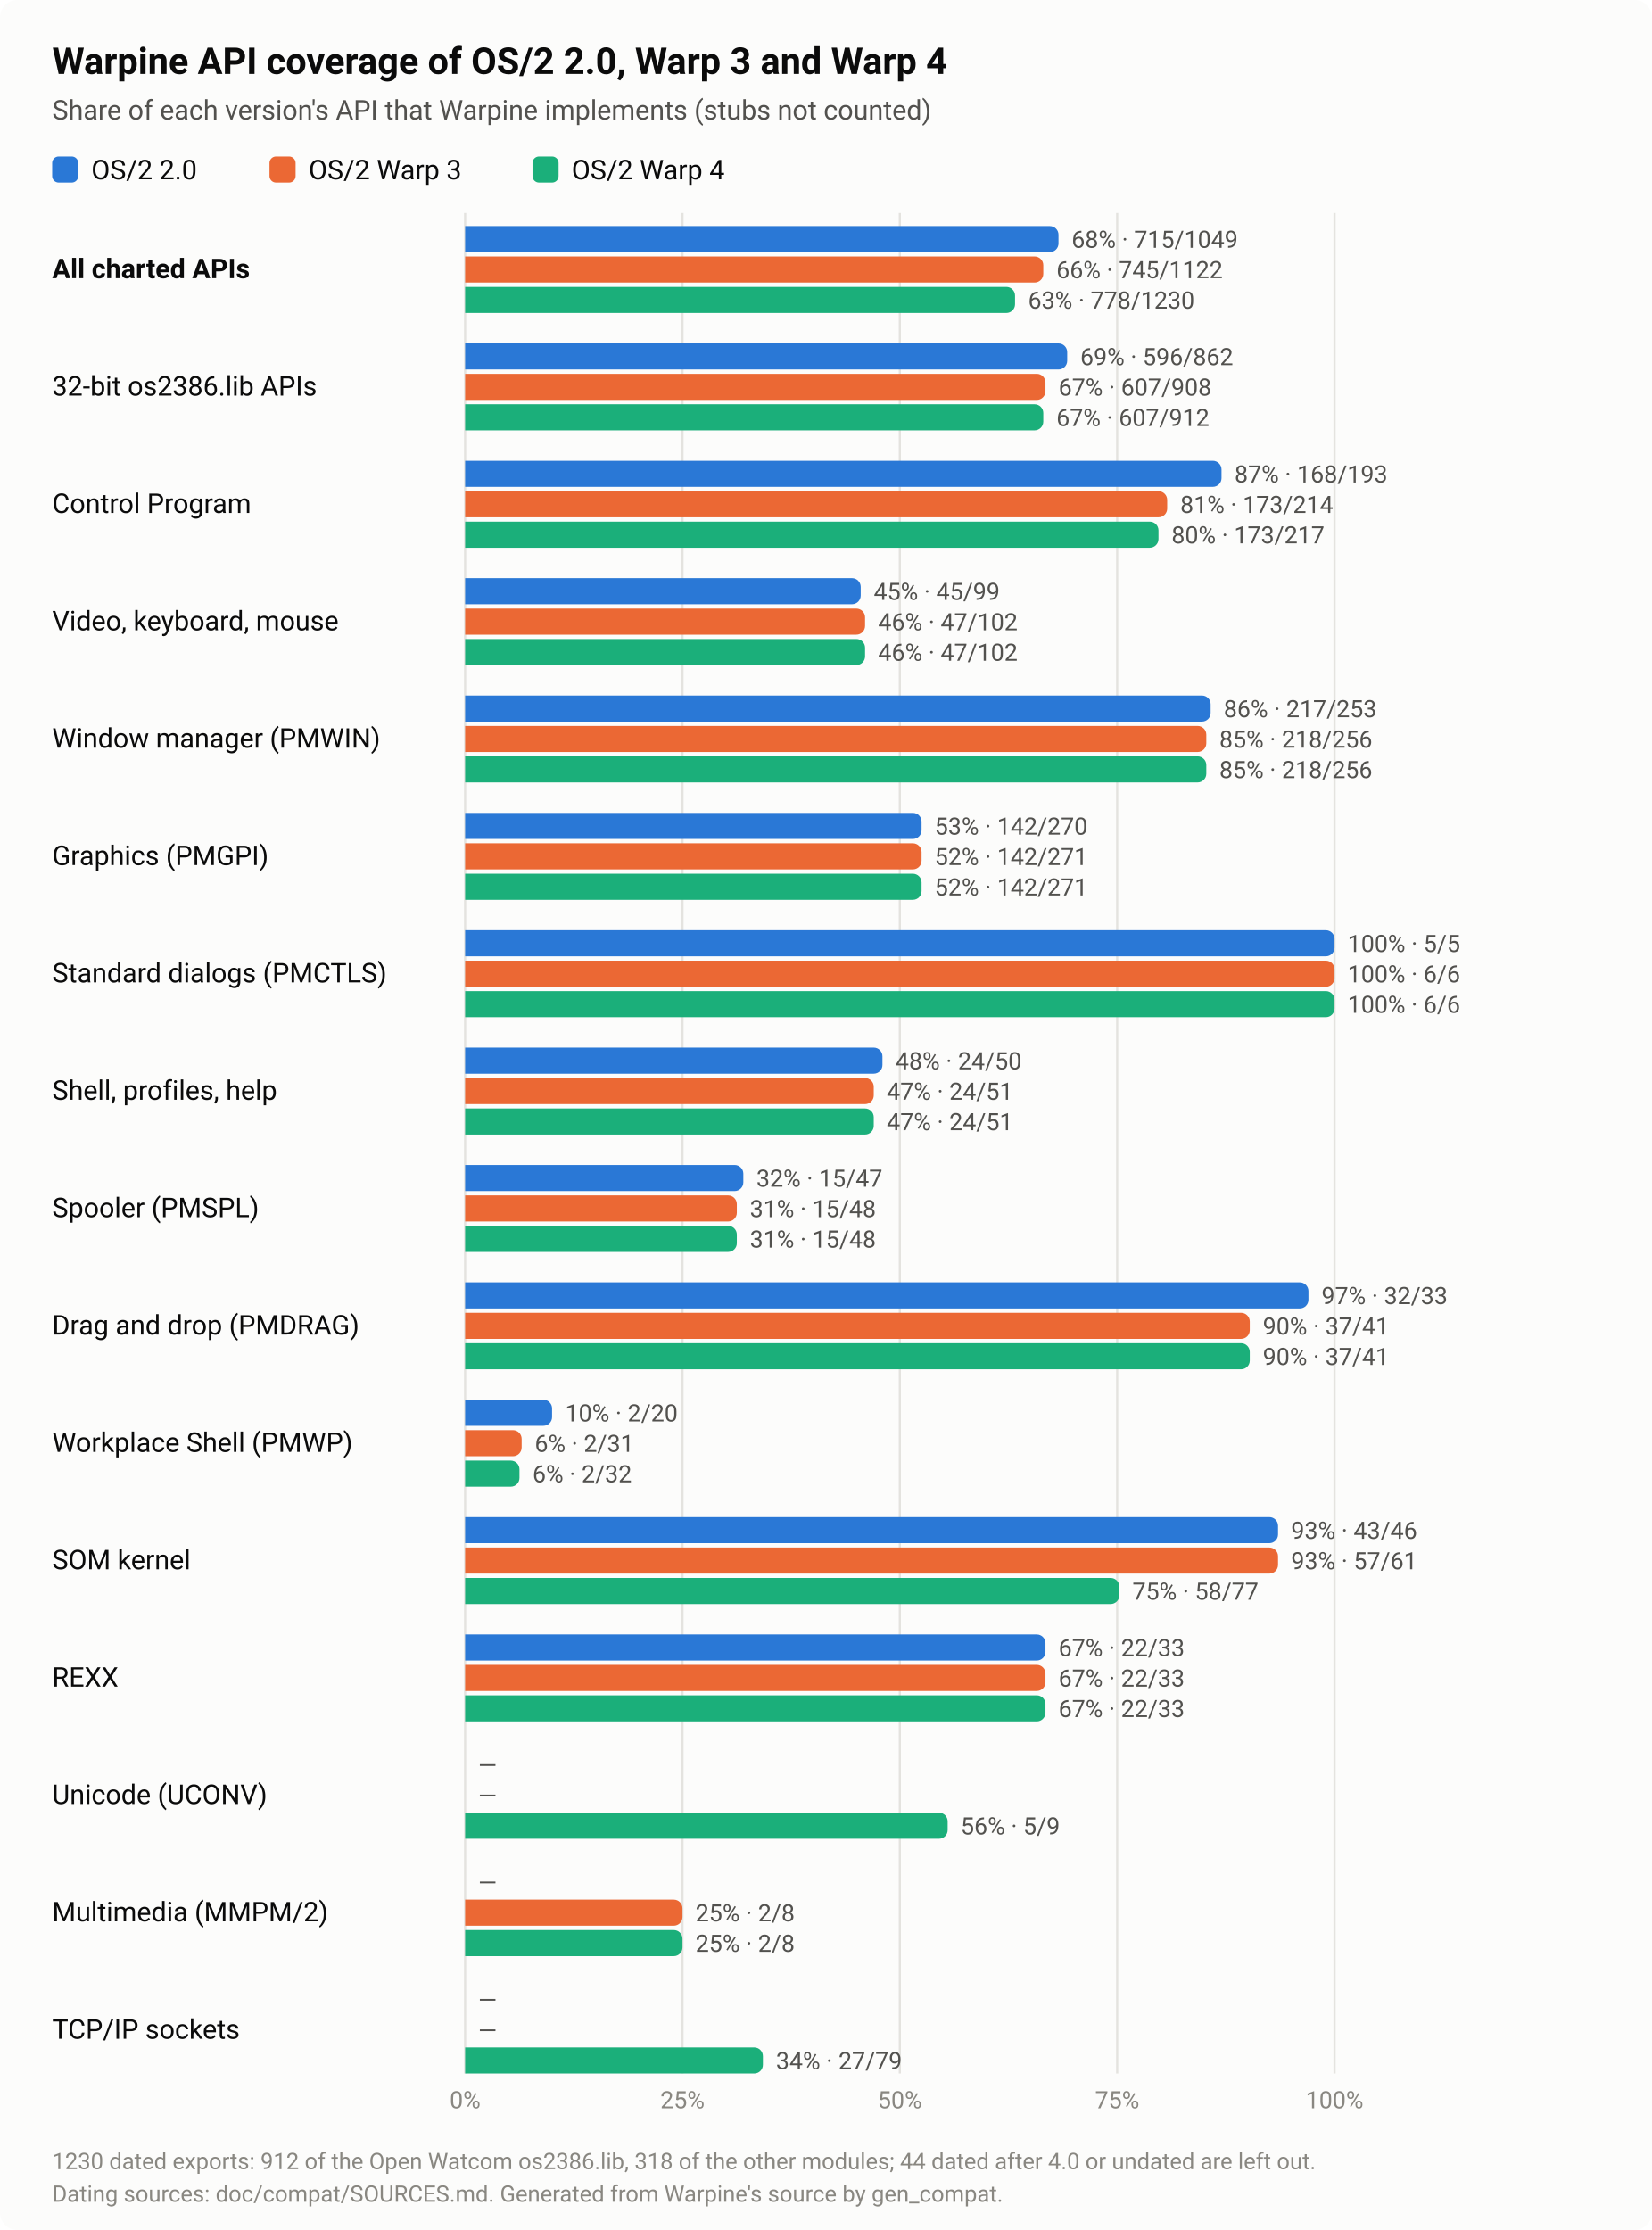
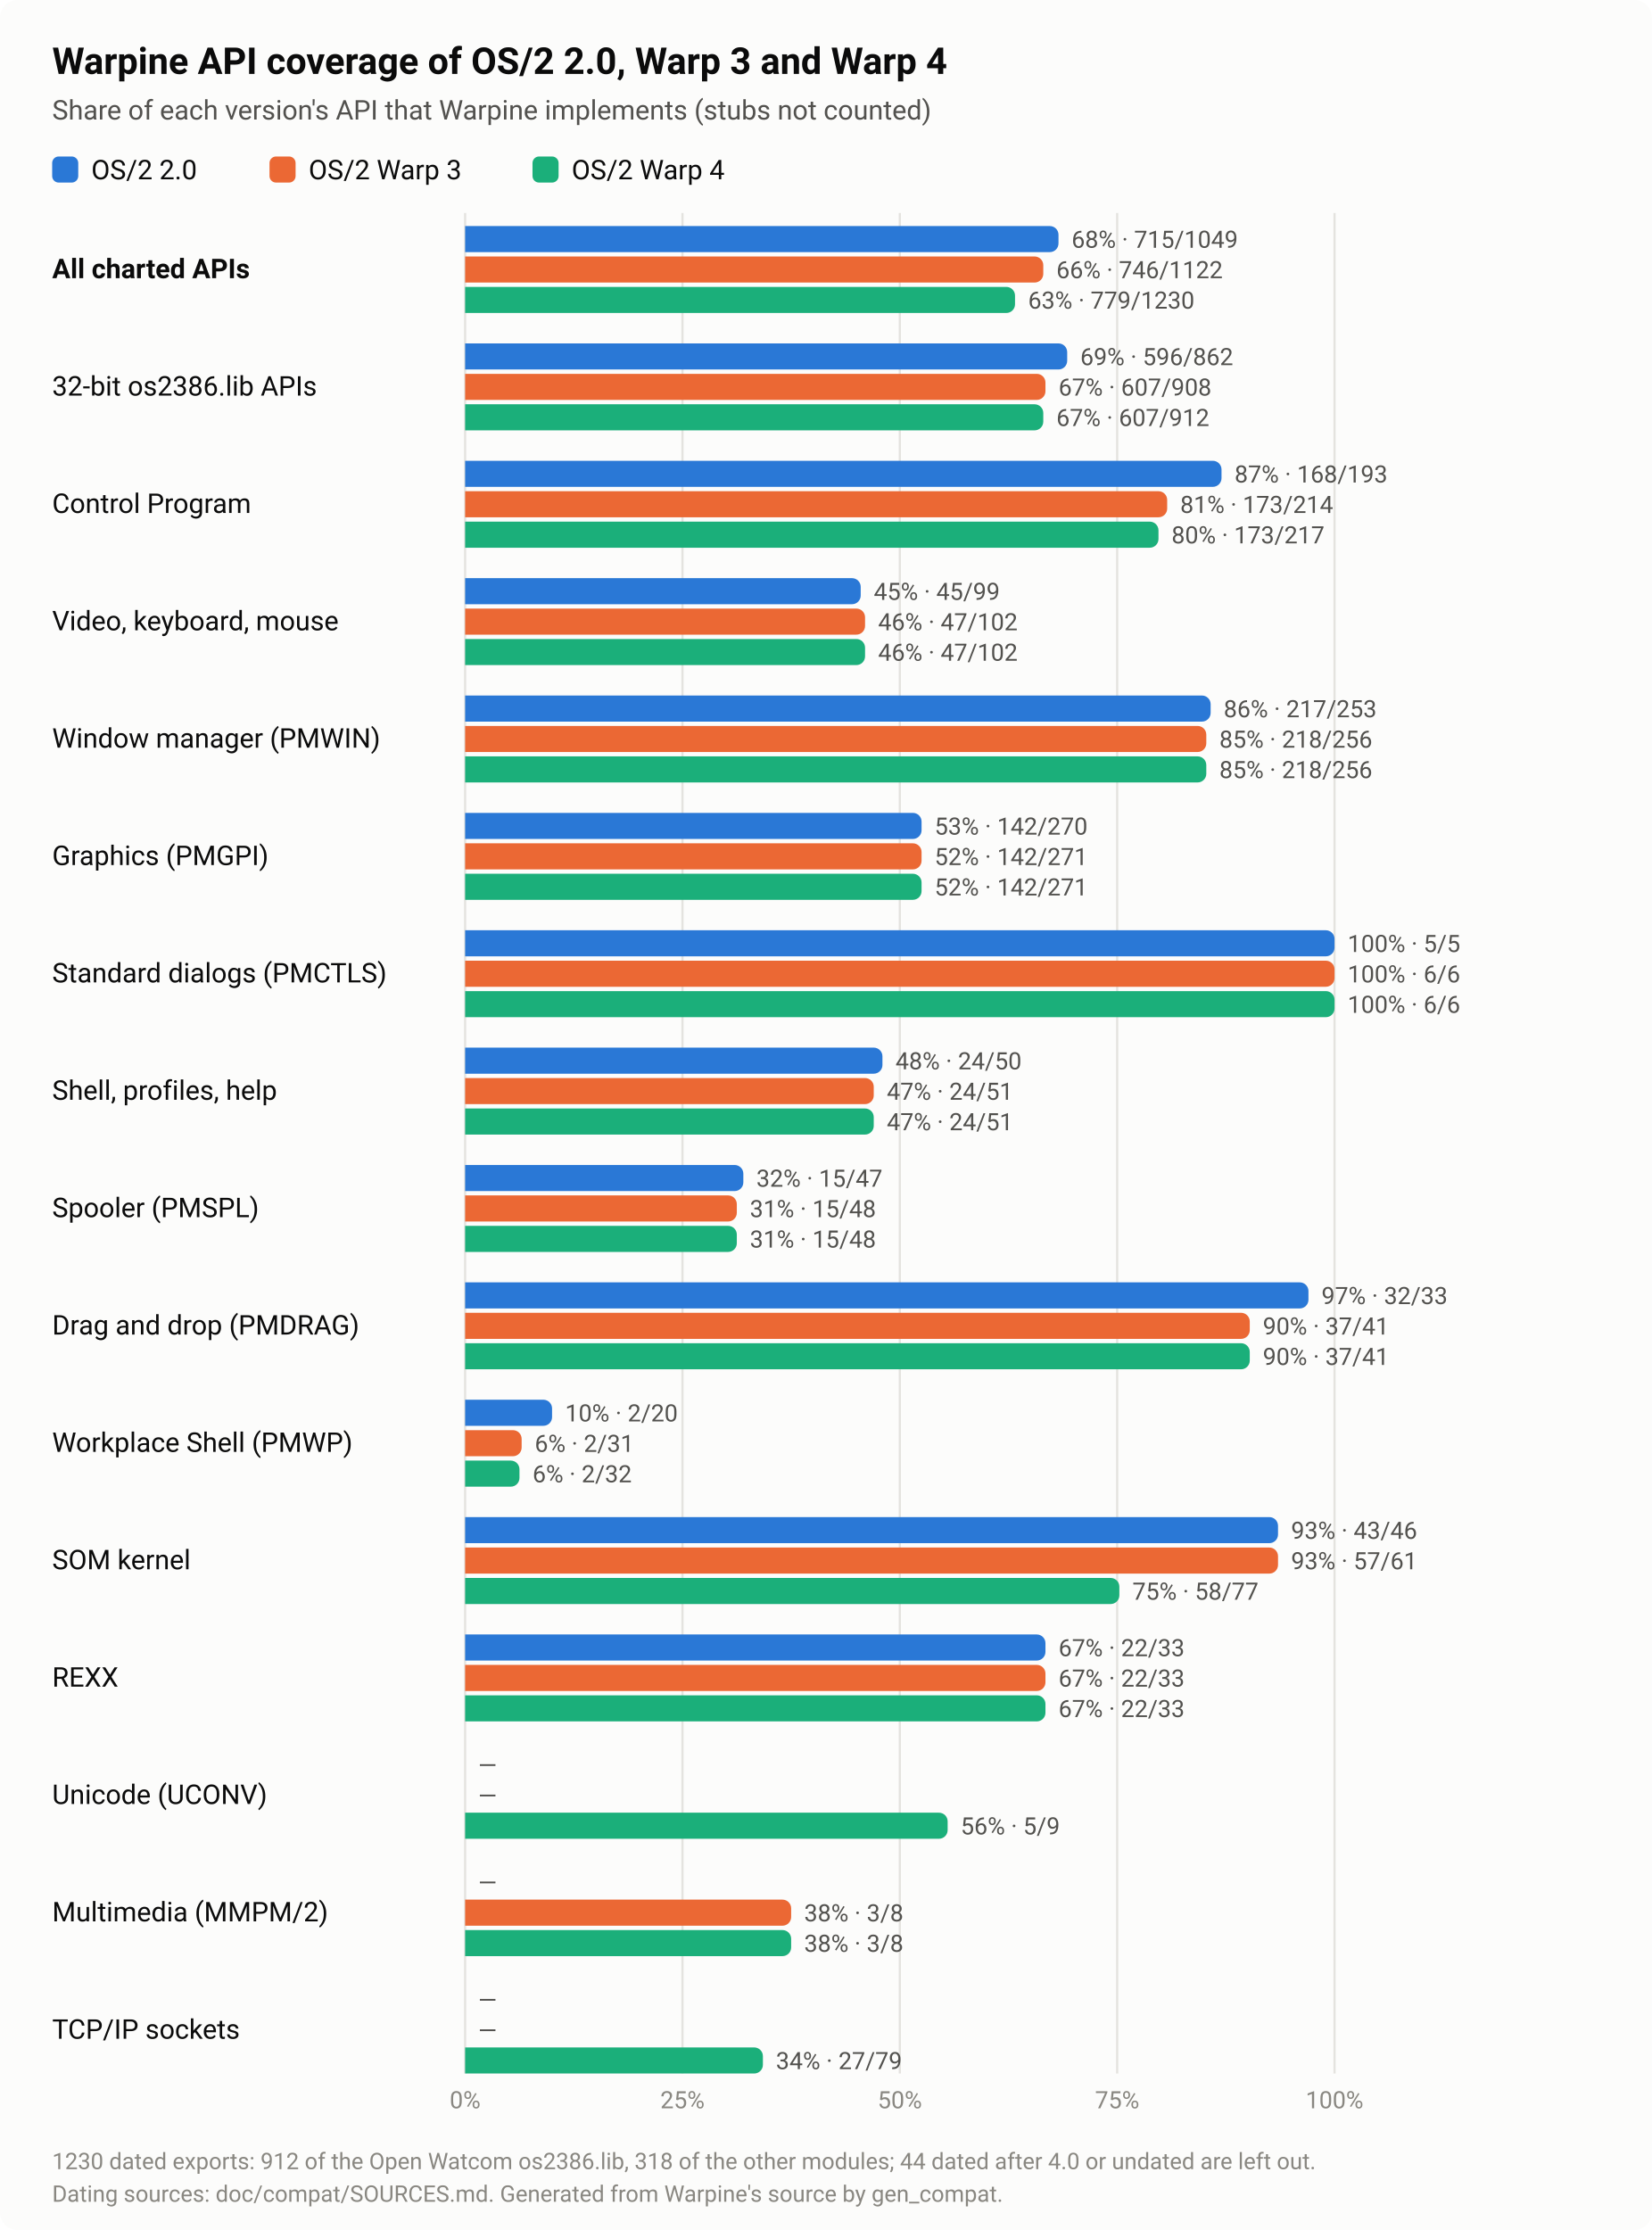
<svg xmlns="http://www.w3.org/2000/svg" width="760" height="1026" viewBox="0 0 760 1026" role="img" aria-labelledby="t d" font-family="system-ui, -apple-system, 'Segoe UI', Roboto, 'Helvetica Neue', Arial, sans-serif">
  <rect width="760" height="1026" rx="8" fill="#fcfcfb" />
  <text x="24" y="34" font-size="17" font-weight="600" fill="#0b0b0b">Warpine API coverage of OS/2 2.0, Warp 3 and Warp 4</text>
  <text x="24" y="55" font-size="12.5" fill="#52514e">Share of each version's API that Warpine implements (stubs not counted)</text>
  <rect x="24" y="72" width="12" height="12" rx="3" fill="#2a78d6" />
  <text x="42" y="82.5" font-size="12.5" fill="#0b0b0b">OS/2 2.0</text>
  <rect x="124" y="72" width="12" height="12" rx="3" fill="#eb6834" />
  <text x="142" y="82.5" font-size="12.5" fill="#0b0b0b">OS/2 Warp 3</text>
  <rect x="245" y="72" width="12" height="12" rx="3" fill="#1baf7a" />
  <text x="263" y="82.5" font-size="12.5" fill="#0b0b0b">OS/2 Warp 4</text>
  <line x1="214" y1="98" x2="214" y2="954" stroke="#e4e3df" stroke-width="1" />
  <text x="214" y="970" font-size="11" text-anchor="middle" fill="#898781">0%</text>
  <line x1="314" y1="98" x2="314" y2="954" stroke="#e4e3df" stroke-width="1" />
  <text x="314" y="970" font-size="11" text-anchor="middle" fill="#898781">25%</text>
  <line x1="414" y1="98" x2="414" y2="954" stroke="#e4e3df" stroke-width="1" />
  <text x="414" y="970" font-size="11" text-anchor="middle" fill="#898781">50%</text>
  <line x1="514" y1="98" x2="514" y2="954" stroke="#e4e3df" stroke-width="1" />
  <text x="514" y="970" font-size="11" text-anchor="middle" fill="#898781">75%</text>
  <line x1="614" y1="98" x2="614" y2="954" stroke="#e4e3df" stroke-width="1" />
  <text x="614" y="970" font-size="11" text-anchor="middle" fill="#898781">100%</text>
  <text x="24" y="128" font-size="12.5" font-weight="600" fill="#0b0b0b">All charted APIs</text>
  <path d="M214 104h269a4 4 0 0 1 4 4v4a4 4 0 0 1 -4 4h-269z" fill="#2a78d6" />
  <text x="493" y="114" font-size="11" fill="#52514e">68% · 715/1049</text>
  <path d="M214 118h262a4 4 0 0 1 4 4v4a4 4 0 0 1 -4 4h-262z" fill="#eb6834" />
-   <text x="486" y="128" font-size="11" fill="#52514e">66% · 745/1122</text>
+   <text x="486" y="128" font-size="11" fill="#52514e">66% · 746/1122</text>
  <path d="M214 132h249a4 4 0 0 1 4 4v4a4 4 0 0 1 -4 4h-249z" fill="#1baf7a" />
-   <text x="473" y="142" font-size="11" fill="#52514e">63% · 778/1230</text>
+   <text x="473" y="142" font-size="11" fill="#52514e">63% · 779/1230</text>
  <text x="24" y="182" font-size="12.5" font-weight="400" fill="#0b0b0b">32-bit os2386.lib APIs</text>
  <path d="M214 158h273a4 4 0 0 1 4 4v4a4 4 0 0 1 -4 4h-273z" fill="#2a78d6" />
  <text x="497" y="168" font-size="11" fill="#52514e">69% · 596/862</text>
  <path d="M214 172h263a4 4 0 0 1 4 4v4a4 4 0 0 1 -4 4h-263z" fill="#eb6834" />
  <text x="487" y="182" font-size="11" fill="#52514e">67% · 607/908</text>
  <path d="M214 186h262a4 4 0 0 1 4 4v4a4 4 0 0 1 -4 4h-262z" fill="#1baf7a" />
  <text x="486" y="196" font-size="11" fill="#52514e">67% · 607/912</text>
  <text x="24" y="236" font-size="12.5" font-weight="400" fill="#0b0b0b">Control Program</text>
  <path d="M214 212h344a4 4 0 0 1 4 4v4a4 4 0 0 1 -4 4h-344z" fill="#2a78d6" />
  <text x="568" y="222" font-size="11" fill="#52514e">87% · 168/193</text>
  <path d="M214 226h319a4 4 0 0 1 4 4v4a4 4 0 0 1 -4 4h-319z" fill="#eb6834" />
  <text x="543" y="236" font-size="11" fill="#52514e">81% · 173/214</text>
  <path d="M214 240h315a4 4 0 0 1 4 4v4a4 4 0 0 1 -4 4h-315z" fill="#1baf7a" />
  <text x="539" y="250" font-size="11" fill="#52514e">80% · 173/217</text>
  <text x="24" y="290" font-size="12.5" font-weight="400" fill="#0b0b0b">Video, keyboard, mouse</text>
  <path d="M214 266h178a4 4 0 0 1 4 4v4a4 4 0 0 1 -4 4h-178z" fill="#2a78d6" />
  <text x="402" y="276" font-size="11" fill="#52514e">45% · 45/99</text>
  <path d="M214 280h180a4 4 0 0 1 4 4v4a4 4 0 0 1 -4 4h-180z" fill="#eb6834" />
  <text x="404" y="290" font-size="11" fill="#52514e">46% · 47/102</text>
  <path d="M214 294h180a4 4 0 0 1 4 4v4a4 4 0 0 1 -4 4h-180z" fill="#1baf7a" />
  <text x="404" y="304" font-size="11" fill="#52514e">46% · 47/102</text>
  <text x="24" y="344" font-size="12.5" font-weight="400" fill="#0b0b0b">Window manager (PMWIN)</text>
  <path d="M214 320h339a4 4 0 0 1 4 4v4a4 4 0 0 1 -4 4h-339z" fill="#2a78d6" />
  <text x="563" y="330" font-size="11" fill="#52514e">86% · 217/253</text>
  <path d="M214 334h337a4 4 0 0 1 4 4v4a4 4 0 0 1 -4 4h-337z" fill="#eb6834" />
  <text x="561" y="344" font-size="11" fill="#52514e">85% · 218/256</text>
  <path d="M214 348h337a4 4 0 0 1 4 4v4a4 4 0 0 1 -4 4h-337z" fill="#1baf7a" />
  <text x="561" y="358" font-size="11" fill="#52514e">85% · 218/256</text>
  <text x="24" y="398" font-size="12.5" font-weight="400" fill="#0b0b0b">Graphics (PMGPI)</text>
  <path d="M214 374h206a4 4 0 0 1 4 4v4a4 4 0 0 1 -4 4h-206z" fill="#2a78d6" />
  <text x="430" y="384" font-size="11" fill="#52514e">53% · 142/270</text>
  <path d="M214 388h206a4 4 0 0 1 4 4v4a4 4 0 0 1 -4 4h-206z" fill="#eb6834" />
  <text x="430" y="398" font-size="11" fill="#52514e">52% · 142/271</text>
  <path d="M214 402h206a4 4 0 0 1 4 4v4a4 4 0 0 1 -4 4h-206z" fill="#1baf7a" />
  <text x="430" y="412" font-size="11" fill="#52514e">52% · 142/271</text>
  <text x="24" y="452" font-size="12.5" font-weight="400" fill="#0b0b0b">Standard dialogs (PMCTLS)</text>
  <path d="M214 428h396a4 4 0 0 1 4 4v4a4 4 0 0 1 -4 4h-396z" fill="#2a78d6" />
  <text x="620" y="438" font-size="11" fill="#52514e">100% · 5/5</text>
  <path d="M214 442h396a4 4 0 0 1 4 4v4a4 4 0 0 1 -4 4h-396z" fill="#eb6834" />
  <text x="620" y="452" font-size="11" fill="#52514e">100% · 6/6</text>
  <path d="M214 456h396a4 4 0 0 1 4 4v4a4 4 0 0 1 -4 4h-396z" fill="#1baf7a" />
  <text x="620" y="466" font-size="11" fill="#52514e">100% · 6/6</text>
  <text x="24" y="506" font-size="12.5" font-weight="400" fill="#0b0b0b">Shell, profiles, help</text>
  <path d="M214 482h188a4 4 0 0 1 4 4v4a4 4 0 0 1 -4 4h-188z" fill="#2a78d6" />
  <text x="412" y="492" font-size="11" fill="#52514e">48% · 24/50</text>
  <path d="M214 496h184a4 4 0 0 1 4 4v4a4 4 0 0 1 -4 4h-184z" fill="#eb6834" />
  <text x="408" y="506" font-size="11" fill="#52514e">47% · 24/51</text>
  <path d="M214 510h184a4 4 0 0 1 4 4v4a4 4 0 0 1 -4 4h-184z" fill="#1baf7a" />
  <text x="408" y="520" font-size="11" fill="#52514e">47% · 24/51</text>
  <text x="24" y="560" font-size="12.5" font-weight="400" fill="#0b0b0b">Spooler (PMSPL)</text>
  <path d="M214 536h124a4 4 0 0 1 4 4v4a4 4 0 0 1 -4 4h-124z" fill="#2a78d6" />
  <text x="348" y="546" font-size="11" fill="#52514e">32% · 15/47</text>
  <path d="M214 550h121a4 4 0 0 1 4 4v4a4 4 0 0 1 -4 4h-121z" fill="#eb6834" />
  <text x="345" y="560" font-size="11" fill="#52514e">31% · 15/48</text>
  <path d="M214 564h121a4 4 0 0 1 4 4v4a4 4 0 0 1 -4 4h-121z" fill="#1baf7a" />
  <text x="345" y="574" font-size="11" fill="#52514e">31% · 15/48</text>
  <text x="24" y="614" font-size="12.5" font-weight="400" fill="#0b0b0b">Drag and drop (PMDRAG)</text>
  <path d="M214 590h384a4 4 0 0 1 4 4v4a4 4 0 0 1 -4 4h-384z" fill="#2a78d6" />
  <text x="608" y="600" font-size="11" fill="#52514e">97% · 32/33</text>
  <path d="M214 604h357a4 4 0 0 1 4 4v4a4 4 0 0 1 -4 4h-357z" fill="#eb6834" />
  <text x="581" y="614" font-size="11" fill="#52514e">90% · 37/41</text>
  <path d="M214 618h357a4 4 0 0 1 4 4v4a4 4 0 0 1 -4 4h-357z" fill="#1baf7a" />
  <text x="581" y="628" font-size="11" fill="#52514e">90% · 37/41</text>
  <text x="24" y="668" font-size="12.5" font-weight="400" fill="#0b0b0b">Workplace Shell (PMWP)</text>
  <path d="M214 644h36a4 4 0 0 1 4 4v4a4 4 0 0 1 -4 4h-36z" fill="#2a78d6" />
  <text x="260" y="654" font-size="11" fill="#52514e">10% · 2/20</text>
  <path d="M214 658h22a4 4 0 0 1 4 4v4a4 4 0 0 1 -4 4h-22z" fill="#eb6834" />
  <text x="246" y="668" font-size="11" fill="#52514e">6% · 2/31</text>
  <path d="M214 672h21a4 4 0 0 1 4 4v4a4 4 0 0 1 -4 4h-21z" fill="#1baf7a" />
  <text x="245" y="682" font-size="11" fill="#52514e">6% · 2/32</text>
  <text x="24" y="722" font-size="12.5" font-weight="400" fill="#0b0b0b">SOM kernel</text>
  <path d="M214 698h370a4 4 0 0 1 4 4v4a4 4 0 0 1 -4 4h-370z" fill="#2a78d6" />
  <text x="594" y="708" font-size="11" fill="#52514e">93% · 43/46</text>
  <path d="M214 712h370a4 4 0 0 1 4 4v4a4 4 0 0 1 -4 4h-370z" fill="#eb6834" />
  <text x="594" y="722" font-size="11" fill="#52514e">93% · 57/61</text>
  <path d="M214 726h297a4 4 0 0 1 4 4v4a4 4 0 0 1 -4 4h-297z" fill="#1baf7a" />
  <text x="521" y="736" font-size="11" fill="#52514e">75% · 58/77</text>
  <text x="24" y="776" font-size="12.5" font-weight="400" fill="#0b0b0b">REXX</text>
  <path d="M214 752h263a4 4 0 0 1 4 4v4a4 4 0 0 1 -4 4h-263z" fill="#2a78d6" />
  <text x="487" y="762" font-size="11" fill="#52514e">67% · 22/33</text>
  <path d="M214 766h263a4 4 0 0 1 4 4v4a4 4 0 0 1 -4 4h-263z" fill="#eb6834" />
  <text x="487" y="776" font-size="11" fill="#52514e">67% · 22/33</text>
  <path d="M214 780h263a4 4 0 0 1 4 4v4a4 4 0 0 1 -4 4h-263z" fill="#1baf7a" />
  <text x="487" y="790" font-size="11" fill="#52514e">67% · 22/33</text>
  <text x="24" y="830" font-size="12.5" font-weight="400" fill="#0b0b0b">Unicode (UCONV)</text>
  <text x="220" y="816" font-size="11" fill="#52514e">—</text>
  <text x="220" y="830" font-size="11" fill="#52514e">—</text>
  <path d="M214 834h218a4 4 0 0 1 4 4v4a4 4 0 0 1 -4 4h-218z" fill="#1baf7a" />
  <text x="442" y="844" font-size="11" fill="#52514e">56% · 5/9</text>
  <text x="24" y="884" font-size="12.5" font-weight="400" fill="#0b0b0b">Multimedia (MMPM/2)</text>
  <text x="220" y="870" font-size="11" fill="#52514e">—</text>
-   <path d="M214 874h96a4 4 0 0 1 4 4v4a4 4 0 0 1 -4 4h-96z" fill="#eb6834" />
-   <text x="320" y="884" font-size="11" fill="#52514e">25% · 2/8</text>
-   <path d="M214 888h96a4 4 0 0 1 4 4v4a4 4 0 0 1 -4 4h-96z" fill="#1baf7a" />
-   <text x="320" y="898" font-size="11" fill="#52514e">25% · 2/8</text>
+   <path d="M214 874h146a4 4 0 0 1 4 4v4a4 4 0 0 1 -4 4h-146z" fill="#eb6834" />
+   <text x="370" y="884" font-size="11" fill="#52514e">38% · 3/8</text>
+   <path d="M214 888h146a4 4 0 0 1 4 4v4a4 4 0 0 1 -4 4h-146z" fill="#1baf7a" />
+   <text x="370" y="898" font-size="11" fill="#52514e">38% · 3/8</text>
  <text x="24" y="938" font-size="12.5" font-weight="400" fill="#0b0b0b">TCP/IP sockets</text>
  <text x="220" y="924" font-size="11" fill="#52514e">—</text>
  <text x="220" y="938" font-size="11" fill="#52514e">—</text>
  <path d="M214 942h133a4 4 0 0 1 4 4v4a4 4 0 0 1 -4 4h-133z" fill="#1baf7a" />
  <text x="357" y="952" font-size="11" fill="#52514e">34% · 27/79</text>
  <text x="24" y="998" font-size="10.5" fill="#898781">1230 dated exports: 912 of the Open Watcom os2386.lib, 318 of the other modules; 44 dated after 4.0 or undated are left out.</text>
  <text x="24" y="1013" font-size="10.5" fill="#898781">Dating sources: doc/compat/SOURCES.md. Generated from Warpine's source by gen_compat.</text>
</svg>
